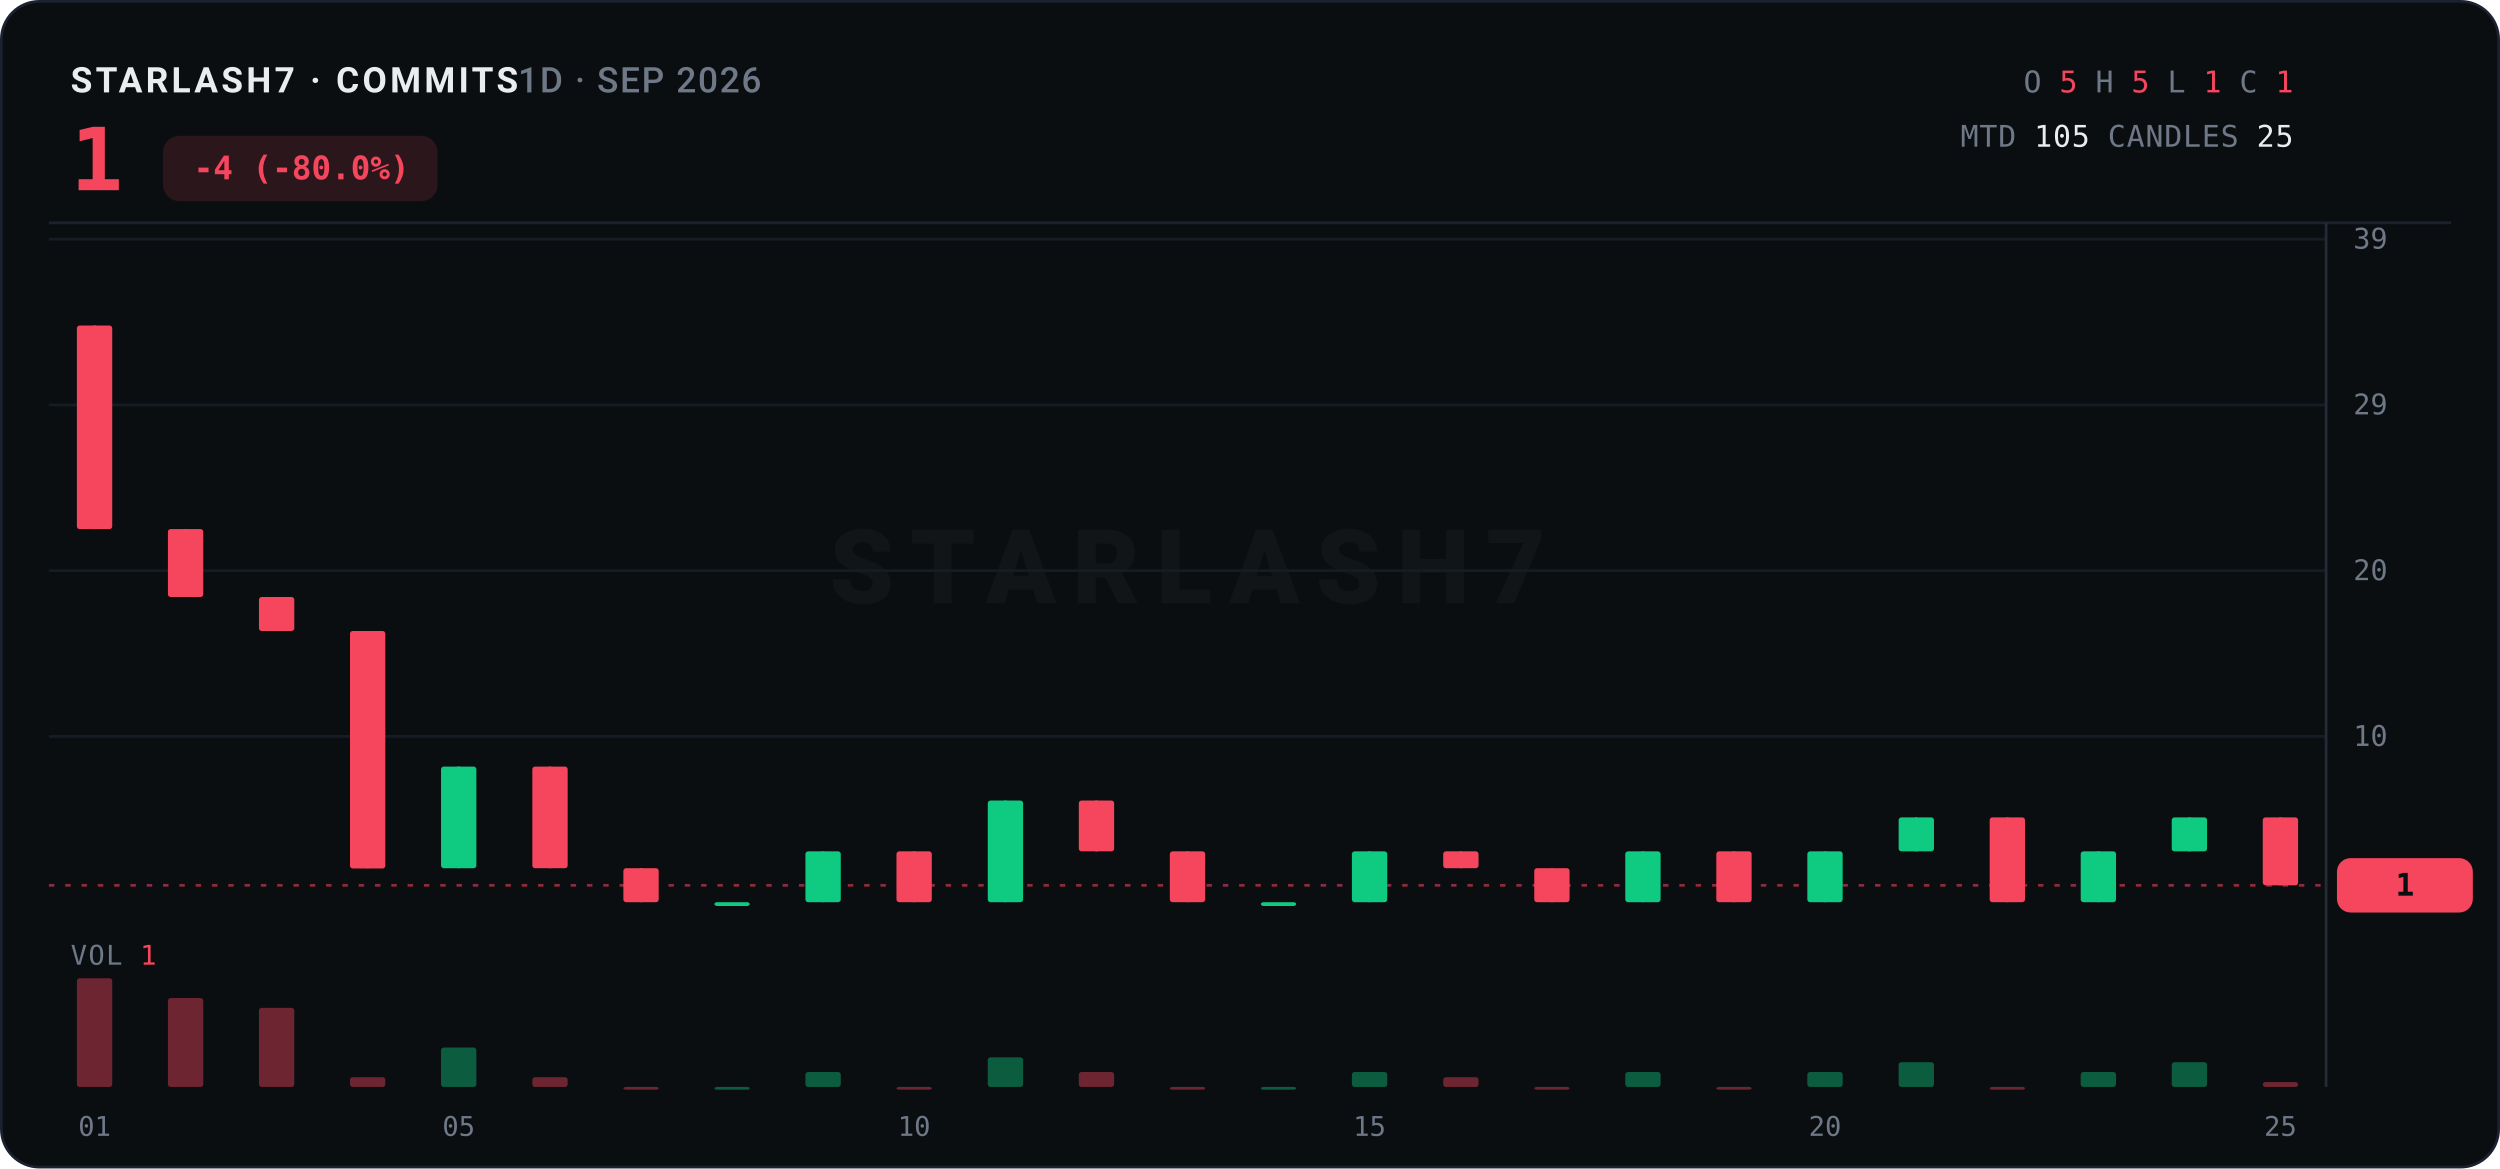
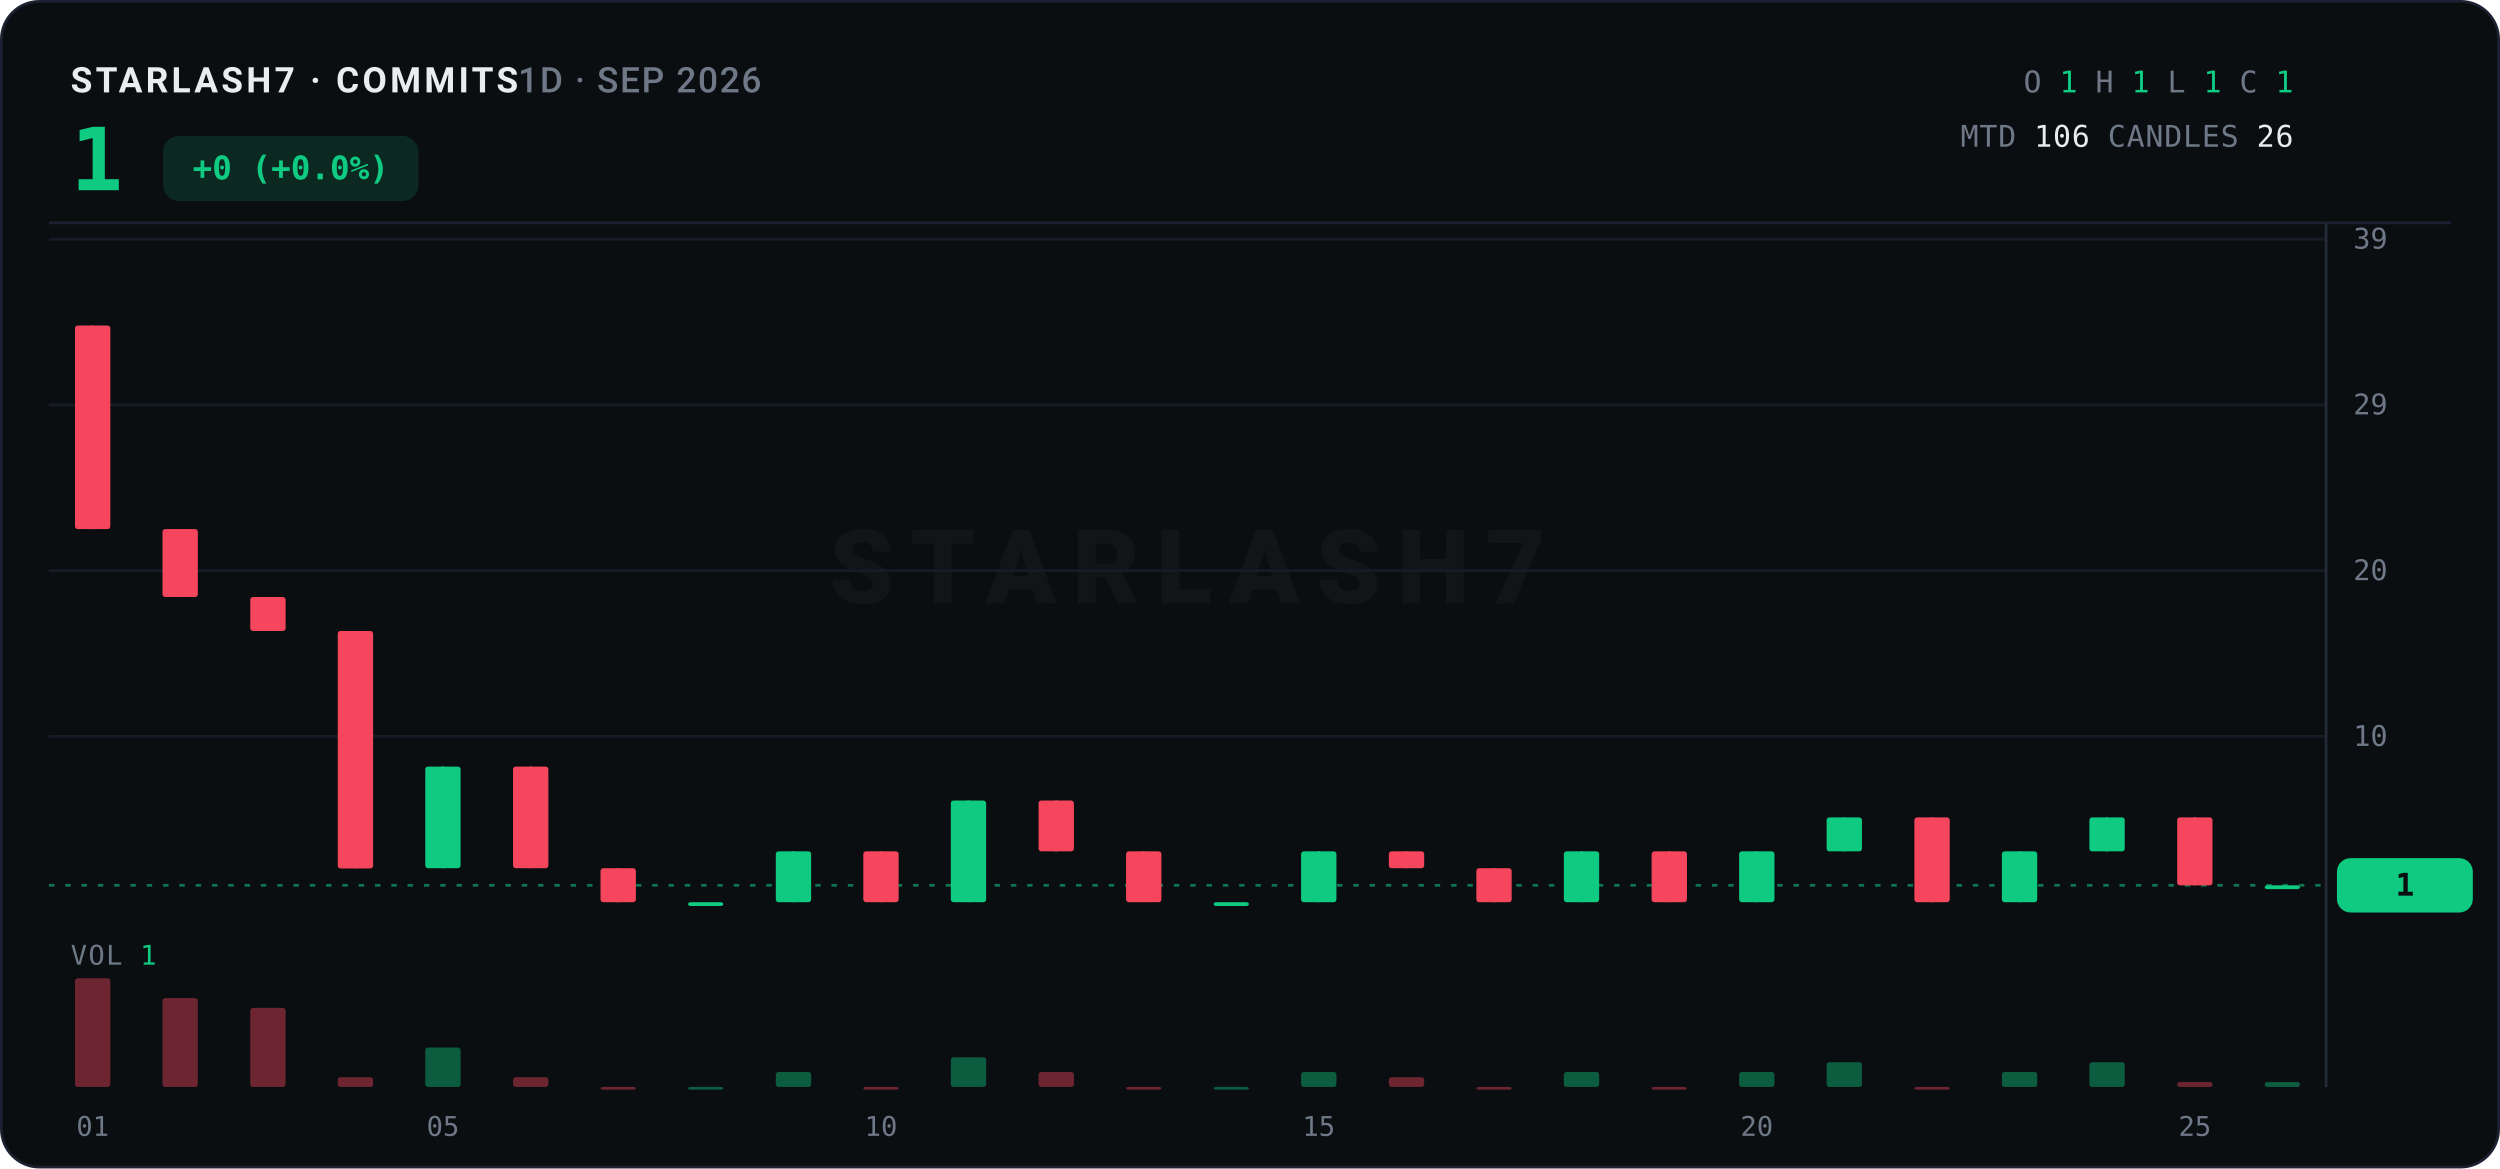
<svg xmlns="http://www.w3.org/2000/svg" width="920" height="430" viewBox="0 0 920 430">
  <rect x="0.5" y="0.5" width="919" height="429" rx="14" fill="#0B0E11" stroke="#1B2130" />
  <text x="26" y="34" font-family="ui-sans-serif,system-ui,-apple-system,'Segoe UI',Roboto,sans-serif" font-size="13" font-weight="700" letter-spacing="1.2" fill="#EAECEF">STARLASH7 · COMMITS<tspan fill="#6E7887" font-weight="500" letter-spacing="0.6">  1D · SEP 2026</tspan>
  </text>
-   <text x="26" y="70" font-family="ui-monospace,'SF Mono',SFMono-Regular,Menlo,Consolas,monospace" font-size="32" font-weight="800" fill="#F6465D" letter-spacing="-0.5">1</text>
-   <rect x="60" y="50" width="101" height="24" rx="6" fill="#F6465D" opacity="0.14" />
-   <text x="111" y="66" text-anchor="middle" font-family="ui-monospace,'SF Mono',SFMono-Regular,Menlo,Consolas,monospace" font-size="12" font-weight="700" fill="#F6465D">-4 (-80.0%)</text>
+   <text x="26" y="70" font-family="ui-monospace,'SF Mono',SFMono-Regular,Menlo,Consolas,monospace" font-size="32" font-weight="800" fill="#0ECB81" letter-spacing="-0.5">1</text>
+   <rect x="60" y="50" width="94" height="24" rx="6" fill="#0ECB81" opacity="0.14" />
+   <text x="107" y="66" text-anchor="middle" font-family="ui-monospace,'SF Mono',SFMono-Regular,Menlo,Consolas,monospace" font-size="12" font-weight="700" fill="#0ECB81">+0 (+0.0%)</text>
  <text x="844" y="34" text-anchor="end" font-family="ui-monospace,'SF Mono',SFMono-Regular,Menlo,Consolas,monospace" font-size="11" letter-spacing="0.3">
    <tspan fill="#6E7887">O</tspan>
-     <tspan fill="#F6465D">5</tspan>
+     <tspan fill="#0ECB81">1</tspan>
    <tspan fill="#6E7887">H</tspan>
-     <tspan fill="#F6465D">5</tspan>
+     <tspan fill="#0ECB81">1</tspan>
    <tspan fill="#6E7887">L</tspan>
-     <tspan fill="#F6465D">1</tspan>
+     <tspan fill="#0ECB81">1</tspan>
    <tspan fill="#6E7887">C</tspan>
-     <tspan fill="#F6465D">1</tspan>
+     <tspan fill="#0ECB81">1</tspan>
  </text>
  <text x="844" y="54" text-anchor="end" font-family="ui-monospace,'SF Mono',SFMono-Regular,Menlo,Consolas,monospace" font-size="11" letter-spacing="0.3">
    <tspan fill="#6E7887">MTD</tspan>
-     <tspan fill="#EAECEF">105</tspan>
+     <tspan fill="#EAECEF">106</tspan>
    <tspan fill="#6E7887">CANDLES</tspan>
-     <tspan fill="#EAECEF">25</tspan>
+     <tspan fill="#EAECEF">26</tspan>
  </text>
  <line x1="18" y1="82" x2="902" y2="82" stroke="#1B2130" stroke-width="1" />
  <text x="437.0" y="222.0" text-anchor="middle" font-family="ui-sans-serif,system-ui,-apple-system,'Segoe UI',Roboto,sans-serif" font-size="38" font-weight="800" letter-spacing="6" fill="#EAECEF" opacity="0.035">STARLASH7</text>
  <line x1="18" y1="271.0" x2="856" y2="271.0" stroke="#161C26" stroke-width="1" />
  <text x="866" y="274.5" font-family="ui-monospace,'SF Mono',SFMono-Regular,Menlo,Consolas,monospace" font-size="10.5" fill="#6E7887">10</text>
  <line x1="18" y1="210.0" x2="856" y2="210.0" stroke="#161C26" stroke-width="1" />
  <text x="866" y="213.5" font-family="ui-monospace,'SF Mono',SFMono-Regular,Menlo,Consolas,monospace" font-size="10.5" fill="#6E7887">20</text>
  <line x1="18" y1="149.0" x2="856" y2="149.0" stroke="#161C26" stroke-width="1" />
  <text x="866" y="152.5" font-family="ui-monospace,'SF Mono',SFMono-Regular,Menlo,Consolas,monospace" font-size="10.5" fill="#6E7887">29</text>
  <line x1="18" y1="88.0" x2="856" y2="88.0" stroke="#161C26" stroke-width="1" />
  <text x="866" y="91.5" font-family="ui-monospace,'SF Mono',SFMono-Regular,Menlo,Consolas,monospace" font-size="10.5" fill="#6E7887">39</text>
  <line x1="856" y1="82" x2="856" y2="400" stroke="#242B38" stroke-width="1" />
-   <line x1="18" y1="325.8" x2="856" y2="325.8" stroke="#F6465D" stroke-width="1" stroke-dasharray="2 4" opacity="0.55" />
-   <rect x="860" y="315.8" width="50" height="20" rx="5" fill="#F6465D" />
+   <line x1="18" y1="325.8" x2="856" y2="325.8" stroke="#0ECB81" stroke-width="1" stroke-dasharray="2 4" opacity="0.55" />
+   <rect x="860" y="315.8" width="50" height="20" rx="5" fill="#0ECB81" />
  <text x="885.0" y="329.6" text-anchor="middle" font-family="ui-monospace,'SF Mono',SFMono-Regular,Menlo,Consolas,monospace" font-size="11.5" font-weight="800" fill="#0B0E11">1</text>
-   <line x1="34.8" y1="119.8" x2="34.8" y2="194.7" stroke="#F6465D" stroke-width="1" />
-   <rect x="28.3" y="119.8" width="13.0" height="74.9" rx="1" fill="#F6465D" />
-   <line x1="68.3" y1="194.7" x2="68.3" y2="219.7" stroke="#F6465D" stroke-width="1" />
-   <rect x="61.8" y="194.7" width="13.0" height="25.0" rx="1" fill="#F6465D" />
-   <line x1="101.8" y1="219.7" x2="101.8" y2="232.2" stroke="#F6465D" stroke-width="1" />
-   <rect x="95.3" y="219.7" width="13.0" height="12.5" rx="1" fill="#F6465D" />
-   <line x1="135.3" y1="232.2" x2="135.3" y2="319.5" stroke="#F6465D" stroke-width="1" />
-   <rect x="128.8" y="232.2" width="13.0" height="87.4" rx="1" fill="#F6465D" />
-   <line x1="168.8" y1="282.1" x2="168.8" y2="319.5" stroke="#0ECB81" stroke-width="1" />
-   <rect x="162.3" y="282.1" width="13.0" height="37.4" rx="1" fill="#0ECB81" />
-   <line x1="202.4" y1="282.1" x2="202.4" y2="319.5" stroke="#F6465D" stroke-width="1" />
-   <rect x="195.9" y="282.1" width="13.0" height="37.4" rx="1" fill="#F6465D" />
-   <line x1="235.9" y1="319.5" x2="235.9" y2="332.0" stroke="#F6465D" stroke-width="1" />
-   <rect x="229.4" y="319.5" width="13.0" height="12.5" rx="1" fill="#F6465D" />
-   <line x1="269.4" y1="332.0" x2="269.4" y2="332.0" stroke="#0ECB81" stroke-width="1" />
-   <rect x="262.9" y="332.0" width="13.0" height="1.4" rx="1" fill="#0ECB81" />
-   <line x1="302.9" y1="313.3" x2="302.9" y2="332.0" stroke="#0ECB81" stroke-width="1" />
-   <rect x="296.4" y="313.3" width="13.0" height="18.7" rx="1" fill="#0ECB81" />
-   <line x1="336.4" y1="313.3" x2="336.4" y2="332.0" stroke="#F6465D" stroke-width="1" />
-   <rect x="329.9" y="313.3" width="13.0" height="18.7" rx="1" fill="#F6465D" />
-   <line x1="370.0" y1="294.6" x2="370.0" y2="332.0" stroke="#0ECB81" stroke-width="1" />
-   <rect x="363.5" y="294.6" width="13.0" height="37.4" rx="1" fill="#0ECB81" />
-   <line x1="403.5" y1="294.6" x2="403.5" y2="313.3" stroke="#F6465D" stroke-width="1" />
-   <rect x="397.0" y="294.6" width="13.0" height="18.7" rx="1" fill="#F6465D" />
-   <line x1="437.0" y1="313.3" x2="437.0" y2="332.0" stroke="#F6465D" stroke-width="1" />
-   <rect x="430.5" y="313.3" width="13.0" height="18.7" rx="1" fill="#F6465D" />
-   <line x1="470.5" y1="332.0" x2="470.5" y2="332.0" stroke="#0ECB81" stroke-width="1" />
-   <rect x="464.0" y="332.0" width="13.0" height="1.4" rx="1" fill="#0ECB81" />
-   <line x1="504.0" y1="313.3" x2="504.0" y2="332.0" stroke="#0ECB81" stroke-width="1" />
-   <rect x="497.5" y="313.3" width="13.0" height="18.7" rx="1" fill="#0ECB81" />
-   <line x1="537.6" y1="313.3" x2="537.6" y2="319.5" stroke="#F6465D" stroke-width="1" />
-   <rect x="531.1" y="313.3" width="13.0" height="6.2" rx="1" fill="#F6465D" />
-   <line x1="571.1" y1="319.5" x2="571.1" y2="332.0" stroke="#F6465D" stroke-width="1" />
-   <rect x="564.6" y="319.5" width="13.0" height="12.5" rx="1" fill="#F6465D" />
-   <line x1="604.6" y1="313.3" x2="604.6" y2="332.0" stroke="#0ECB81" stroke-width="1" />
-   <rect x="598.1" y="313.3" width="13.0" height="18.7" rx="1" fill="#0ECB81" />
-   <line x1="638.1" y1="313.3" x2="638.1" y2="332.0" stroke="#F6465D" stroke-width="1" />
-   <rect x="631.6" y="313.3" width="13.0" height="18.7" rx="1" fill="#F6465D" />
-   <line x1="671.6" y1="313.3" x2="671.6" y2="332.0" stroke="#0ECB81" stroke-width="1" />
-   <rect x="665.1" y="313.3" width="13.0" height="18.7" rx="1" fill="#0ECB81" />
-   <line x1="705.2" y1="300.8" x2="705.2" y2="313.3" stroke="#0ECB81" stroke-width="1" />
-   <rect x="698.7" y="300.8" width="13.0" height="12.5" rx="1" fill="#0ECB81" />
-   <line x1="738.7" y1="300.8" x2="738.7" y2="332.0" stroke="#F6465D" stroke-width="1" />
-   <rect x="732.2" y="300.8" width="13.0" height="31.2" rx="1" fill="#F6465D" />
-   <line x1="772.2" y1="313.3" x2="772.2" y2="332.0" stroke="#0ECB81" stroke-width="1" />
-   <rect x="765.7" y="313.3" width="13.0" height="18.7" rx="1" fill="#0ECB81" />
-   <line x1="805.7" y1="300.8" x2="805.7" y2="313.3" stroke="#0ECB81" stroke-width="1" />
-   <rect x="799.2" y="300.8" width="13.0" height="12.5" rx="1" fill="#0ECB81" />
-   <line x1="839.2" y1="300.8" x2="839.2" y2="325.8" stroke="#F6465D" stroke-width="1" />
-   <rect x="832.7" y="300.8" width="13.0" height="25.0" rx="1" fill="#F6465D" />
-   <text x="26" y="355" font-family="ui-monospace,'SF Mono',SFMono-Regular,Menlo,Consolas,monospace" font-size="10" letter-spacing="0.5" fill="#6E7887">VOL <tspan fill="#F6465D">1</tspan>
+   <line x1="34.1" y1="119.8" x2="34.1" y2="194.7" stroke="#F6465D" stroke-width="1" />
+   <rect x="27.6" y="119.8" width="13.0" height="74.9" rx="1" fill="#F6465D" />
+   <line x1="66.3" y1="194.7" x2="66.3" y2="219.7" stroke="#F6465D" stroke-width="1" />
+   <rect x="59.8" y="194.7" width="13.0" height="25.0" rx="1" fill="#F6465D" />
+   <line x1="98.6" y1="219.7" x2="98.6" y2="232.2" stroke="#F6465D" stroke-width="1" />
+   <rect x="92.1" y="219.7" width="13.0" height="12.5" rx="1" fill="#F6465D" />
+   <line x1="130.8" y1="232.2" x2="130.8" y2="319.5" stroke="#F6465D" stroke-width="1" />
+   <rect x="124.3" y="232.2" width="13.0" height="87.4" rx="1" fill="#F6465D" />
+   <line x1="163.0" y1="282.1" x2="163.0" y2="319.5" stroke="#0ECB81" stroke-width="1" />
+   <rect x="156.5" y="282.1" width="13.0" height="37.4" rx="1" fill="#0ECB81" />
+   <line x1="195.3" y1="282.1" x2="195.3" y2="319.5" stroke="#F6465D" stroke-width="1" />
+   <rect x="188.8" y="282.1" width="13.0" height="37.4" rx="1" fill="#F6465D" />
+   <line x1="227.5" y1="319.5" x2="227.5" y2="332.0" stroke="#F6465D" stroke-width="1" />
+   <rect x="221.0" y="319.5" width="13.0" height="12.5" rx="1" fill="#F6465D" />
+   <line x1="259.7" y1="332.0" x2="259.7" y2="332.0" stroke="#0ECB81" stroke-width="1" />
+   <rect x="253.2" y="332.0" width="13.0" height="1.4" rx="1" fill="#0ECB81" />
+   <line x1="292.0" y1="313.3" x2="292.0" y2="332.0" stroke="#0ECB81" stroke-width="1" />
+   <rect x="285.5" y="313.3" width="13.0" height="18.7" rx="1" fill="#0ECB81" />
+   <line x1="324.2" y1="313.3" x2="324.2" y2="332.0" stroke="#F6465D" stroke-width="1" />
+   <rect x="317.7" y="313.3" width="13.0" height="18.7" rx="1" fill="#F6465D" />
+   <line x1="356.4" y1="294.6" x2="356.4" y2="332.0" stroke="#0ECB81" stroke-width="1" />
+   <rect x="349.9" y="294.6" width="13.0" height="37.4" rx="1" fill="#0ECB81" />
+   <line x1="388.7" y1="294.6" x2="388.7" y2="313.3" stroke="#F6465D" stroke-width="1" />
+   <rect x="382.2" y="294.6" width="13.0" height="18.7" rx="1" fill="#F6465D" />
+   <line x1="420.9" y1="313.3" x2="420.9" y2="332.0" stroke="#F6465D" stroke-width="1" />
+   <rect x="414.4" y="313.3" width="13.0" height="18.7" rx="1" fill="#F6465D" />
+   <line x1="453.1" y1="332.0" x2="453.1" y2="332.0" stroke="#0ECB81" stroke-width="1" />
+   <rect x="446.6" y="332.0" width="13.0" height="1.4" rx="1" fill="#0ECB81" />
+   <line x1="485.3" y1="313.3" x2="485.3" y2="332.0" stroke="#0ECB81" stroke-width="1" />
+   <rect x="478.8" y="313.3" width="13.0" height="18.7" rx="1" fill="#0ECB81" />
+   <line x1="517.6" y1="313.3" x2="517.6" y2="319.5" stroke="#F6465D" stroke-width="1" />
+   <rect x="511.1" y="313.3" width="13.0" height="6.2" rx="1" fill="#F6465D" />
+   <line x1="549.8" y1="319.5" x2="549.8" y2="332.0" stroke="#F6465D" stroke-width="1" />
+   <rect x="543.3" y="319.5" width="13.0" height="12.5" rx="1" fill="#F6465D" />
+   <line x1="582.0" y1="313.3" x2="582.0" y2="332.0" stroke="#0ECB81" stroke-width="1" />
+   <rect x="575.5" y="313.3" width="13.0" height="18.7" rx="1" fill="#0ECB81" />
+   <line x1="614.3" y1="313.3" x2="614.3" y2="332.0" stroke="#F6465D" stroke-width="1" />
+   <rect x="607.8" y="313.3" width="13.0" height="18.7" rx="1" fill="#F6465D" />
+   <line x1="646.5" y1="313.3" x2="646.5" y2="332.0" stroke="#0ECB81" stroke-width="1" />
+   <rect x="640.0" y="313.3" width="13.0" height="18.7" rx="1" fill="#0ECB81" />
+   <line x1="678.7" y1="300.8" x2="678.7" y2="313.3" stroke="#0ECB81" stroke-width="1" />
+   <rect x="672.2" y="300.8" width="13.0" height="12.5" rx="1" fill="#0ECB81" />
+   <line x1="711.0" y1="300.8" x2="711.0" y2="332.0" stroke="#F6465D" stroke-width="1" />
+   <rect x="704.5" y="300.8" width="13.0" height="31.2" rx="1" fill="#F6465D" />
+   <line x1="743.2" y1="313.3" x2="743.2" y2="332.0" stroke="#0ECB81" stroke-width="1" />
+   <rect x="736.7" y="313.3" width="13.0" height="18.7" rx="1" fill="#0ECB81" />
+   <line x1="775.4" y1="300.8" x2="775.4" y2="313.3" stroke="#0ECB81" stroke-width="1" />
+   <rect x="768.9" y="300.8" width="13.0" height="12.5" rx="1" fill="#0ECB81" />
+   <line x1="807.7" y1="300.8" x2="807.7" y2="325.8" stroke="#F6465D" stroke-width="1" />
+   <rect x="801.2" y="300.8" width="13.0" height="25.0" rx="1" fill="#F6465D" />
+   <line x1="839.9" y1="325.8" x2="839.9" y2="325.8" stroke="#0ECB81" stroke-width="1" />
+   <rect x="833.4" y="325.8" width="13.0" height="1.4" rx="1" fill="#0ECB81" />
+   <text x="26" y="355" font-family="ui-monospace,'SF Mono',SFMono-Regular,Menlo,Consolas,monospace" font-size="10" letter-spacing="0.5" fill="#6E7887">VOL <tspan fill="#0ECB81">1</tspan>
  </text>
-   <rect x="28.3" y="360.0" width="13.0" height="40.0" rx="1" fill="#F6465D" opacity="0.42" />
-   <rect x="61.8" y="367.3" width="13.0" height="32.7" rx="1" fill="#F6465D" opacity="0.42" />
-   <rect x="95.3" y="370.9" width="13.0" height="29.1" rx="1" fill="#F6465D" opacity="0.42" />
-   <rect x="128.8" y="396.4" width="13.0" height="3.6" rx="1" fill="#F6465D" opacity="0.42" />
-   <rect x="162.3" y="385.5" width="13.0" height="14.5" rx="1" fill="#0ECB81" opacity="0.42" />
-   <rect x="195.9" y="396.4" width="13.0" height="3.6" rx="1" fill="#F6465D" opacity="0.42" />
-   <rect x="229.4" y="400.0" width="13.0" height="1.0" rx="1" fill="#F6465D" opacity="0.42" />
-   <rect x="262.9" y="400.0" width="13.0" height="1.0" rx="1" fill="#0ECB81" opacity="0.42" />
-   <rect x="296.4" y="394.5" width="13.0" height="5.5" rx="1" fill="#0ECB81" opacity="0.42" />
-   <rect x="329.9" y="400.0" width="13.0" height="1.0" rx="1" fill="#F6465D" opacity="0.42" />
-   <rect x="363.5" y="389.1" width="13.0" height="10.9" rx="1" fill="#0ECB81" opacity="0.42" />
-   <rect x="397.0" y="394.5" width="13.0" height="5.5" rx="1" fill="#F6465D" opacity="0.42" />
-   <rect x="430.5" y="400.0" width="13.0" height="1.0" rx="1" fill="#F6465D" opacity="0.42" />
-   <rect x="464.0" y="400.0" width="13.0" height="1.0" rx="1" fill="#0ECB81" opacity="0.42" />
-   <rect x="497.5" y="394.5" width="13.0" height="5.5" rx="1" fill="#0ECB81" opacity="0.42" />
-   <rect x="531.1" y="396.4" width="13.0" height="3.6" rx="1" fill="#F6465D" opacity="0.42" />
-   <rect x="564.6" y="400.0" width="13.0" height="1.0" rx="1" fill="#F6465D" opacity="0.42" />
-   <rect x="598.1" y="394.5" width="13.0" height="5.5" rx="1" fill="#0ECB81" opacity="0.42" />
-   <rect x="631.6" y="400.0" width="13.0" height="1.0" rx="1" fill="#F6465D" opacity="0.42" />
-   <rect x="665.1" y="394.5" width="13.0" height="5.5" rx="1" fill="#0ECB81" opacity="0.42" />
-   <rect x="698.7" y="390.9" width="13.0" height="9.1" rx="1" fill="#0ECB81" opacity="0.42" />
-   <rect x="732.2" y="400.0" width="13.0" height="1.0" rx="1" fill="#F6465D" opacity="0.42" />
-   <rect x="765.7" y="394.5" width="13.0" height="5.5" rx="1" fill="#0ECB81" opacity="0.42" />
-   <rect x="799.2" y="390.9" width="13.0" height="9.1" rx="1" fill="#0ECB81" opacity="0.42" />
-   <rect x="832.7" y="398.2" width="13.0" height="1.8" rx="1" fill="#F6465D" opacity="0.42" />
-   <text x="34.8" y="418" text-anchor="middle" font-family="ui-monospace,'SF Mono',SFMono-Regular,Menlo,Consolas,monospace" font-size="10" fill="#6E7887">01</text>
-   <text x="168.8" y="418" text-anchor="middle" font-family="ui-monospace,'SF Mono',SFMono-Regular,Menlo,Consolas,monospace" font-size="10" fill="#6E7887">05</text>
-   <text x="336.4" y="418" text-anchor="middle" font-family="ui-monospace,'SF Mono',SFMono-Regular,Menlo,Consolas,monospace" font-size="10" fill="#6E7887">10</text>
-   <text x="504.0" y="418" text-anchor="middle" font-family="ui-monospace,'SF Mono',SFMono-Regular,Menlo,Consolas,monospace" font-size="10" fill="#6E7887">15</text>
-   <text x="671.6" y="418" text-anchor="middle" font-family="ui-monospace,'SF Mono',SFMono-Regular,Menlo,Consolas,monospace" font-size="10" fill="#6E7887">20</text>
-   <text x="839.2" y="418" text-anchor="middle" font-family="ui-monospace,'SF Mono',SFMono-Regular,Menlo,Consolas,monospace" font-size="10" fill="#6E7887">25</text>
+   <rect x="27.6" y="360.0" width="13.0" height="40.0" rx="1" fill="#F6465D" opacity="0.42" />
+   <rect x="59.8" y="367.3" width="13.0" height="32.7" rx="1" fill="#F6465D" opacity="0.42" />
+   <rect x="92.1" y="370.9" width="13.0" height="29.1" rx="1" fill="#F6465D" opacity="0.42" />
+   <rect x="124.3" y="396.4" width="13.0" height="3.6" rx="1" fill="#F6465D" opacity="0.42" />
+   <rect x="156.5" y="385.5" width="13.0" height="14.5" rx="1" fill="#0ECB81" opacity="0.42" />
+   <rect x="188.8" y="396.4" width="13.0" height="3.6" rx="1" fill="#F6465D" opacity="0.42" />
+   <rect x="221.0" y="400.0" width="13.0" height="1.0" rx="1" fill="#F6465D" opacity="0.42" />
+   <rect x="253.2" y="400.0" width="13.0" height="1.0" rx="1" fill="#0ECB81" opacity="0.42" />
+   <rect x="285.5" y="394.5" width="13.0" height="5.5" rx="1" fill="#0ECB81" opacity="0.42" />
+   <rect x="317.7" y="400.0" width="13.0" height="1.0" rx="1" fill="#F6465D" opacity="0.42" />
+   <rect x="349.9" y="389.1" width="13.0" height="10.9" rx="1" fill="#0ECB81" opacity="0.42" />
+   <rect x="382.2" y="394.5" width="13.0" height="5.5" rx="1" fill="#F6465D" opacity="0.42" />
+   <rect x="414.4" y="400.0" width="13.0" height="1.0" rx="1" fill="#F6465D" opacity="0.42" />
+   <rect x="446.6" y="400.0" width="13.0" height="1.0" rx="1" fill="#0ECB81" opacity="0.42" />
+   <rect x="478.8" y="394.5" width="13.0" height="5.5" rx="1" fill="#0ECB81" opacity="0.42" />
+   <rect x="511.1" y="396.4" width="13.0" height="3.6" rx="1" fill="#F6465D" opacity="0.42" />
+   <rect x="543.3" y="400.0" width="13.0" height="1.0" rx="1" fill="#F6465D" opacity="0.42" />
+   <rect x="575.5" y="394.5" width="13.0" height="5.5" rx="1" fill="#0ECB81" opacity="0.42" />
+   <rect x="607.8" y="400.0" width="13.0" height="1.0" rx="1" fill="#F6465D" opacity="0.42" />
+   <rect x="640.0" y="394.5" width="13.0" height="5.5" rx="1" fill="#0ECB81" opacity="0.42" />
+   <rect x="672.2" y="390.9" width="13.0" height="9.1" rx="1" fill="#0ECB81" opacity="0.42" />
+   <rect x="704.5" y="400.0" width="13.0" height="1.0" rx="1" fill="#F6465D" opacity="0.42" />
+   <rect x="736.7" y="394.5" width="13.0" height="5.5" rx="1" fill="#0ECB81" opacity="0.42" />
+   <rect x="768.9" y="390.9" width="13.0" height="9.1" rx="1" fill="#0ECB81" opacity="0.42" />
+   <rect x="801.2" y="398.2" width="13.0" height="1.8" rx="1" fill="#F6465D" opacity="0.42" />
+   <rect x="833.4" y="398.2" width="13.0" height="1.8" rx="1" fill="#0ECB81" opacity="0.42" />
+   <text x="34.1" y="418" text-anchor="middle" font-family="ui-monospace,'SF Mono',SFMono-Regular,Menlo,Consolas,monospace" font-size="10" fill="#6E7887">01</text>
+   <text x="163.0" y="418" text-anchor="middle" font-family="ui-monospace,'SF Mono',SFMono-Regular,Menlo,Consolas,monospace" font-size="10" fill="#6E7887">05</text>
+   <text x="324.2" y="418" text-anchor="middle" font-family="ui-monospace,'SF Mono',SFMono-Regular,Menlo,Consolas,monospace" font-size="10" fill="#6E7887">10</text>
+   <text x="485.3" y="418" text-anchor="middle" font-family="ui-monospace,'SF Mono',SFMono-Regular,Menlo,Consolas,monospace" font-size="10" fill="#6E7887">15</text>
+   <text x="646.5" y="418" text-anchor="middle" font-family="ui-monospace,'SF Mono',SFMono-Regular,Menlo,Consolas,monospace" font-size="10" fill="#6E7887">20</text>
+   <text x="807.7" y="418" text-anchor="middle" font-family="ui-monospace,'SF Mono',SFMono-Regular,Menlo,Consolas,monospace" font-size="10" fill="#6E7887">25</text>
</svg>
